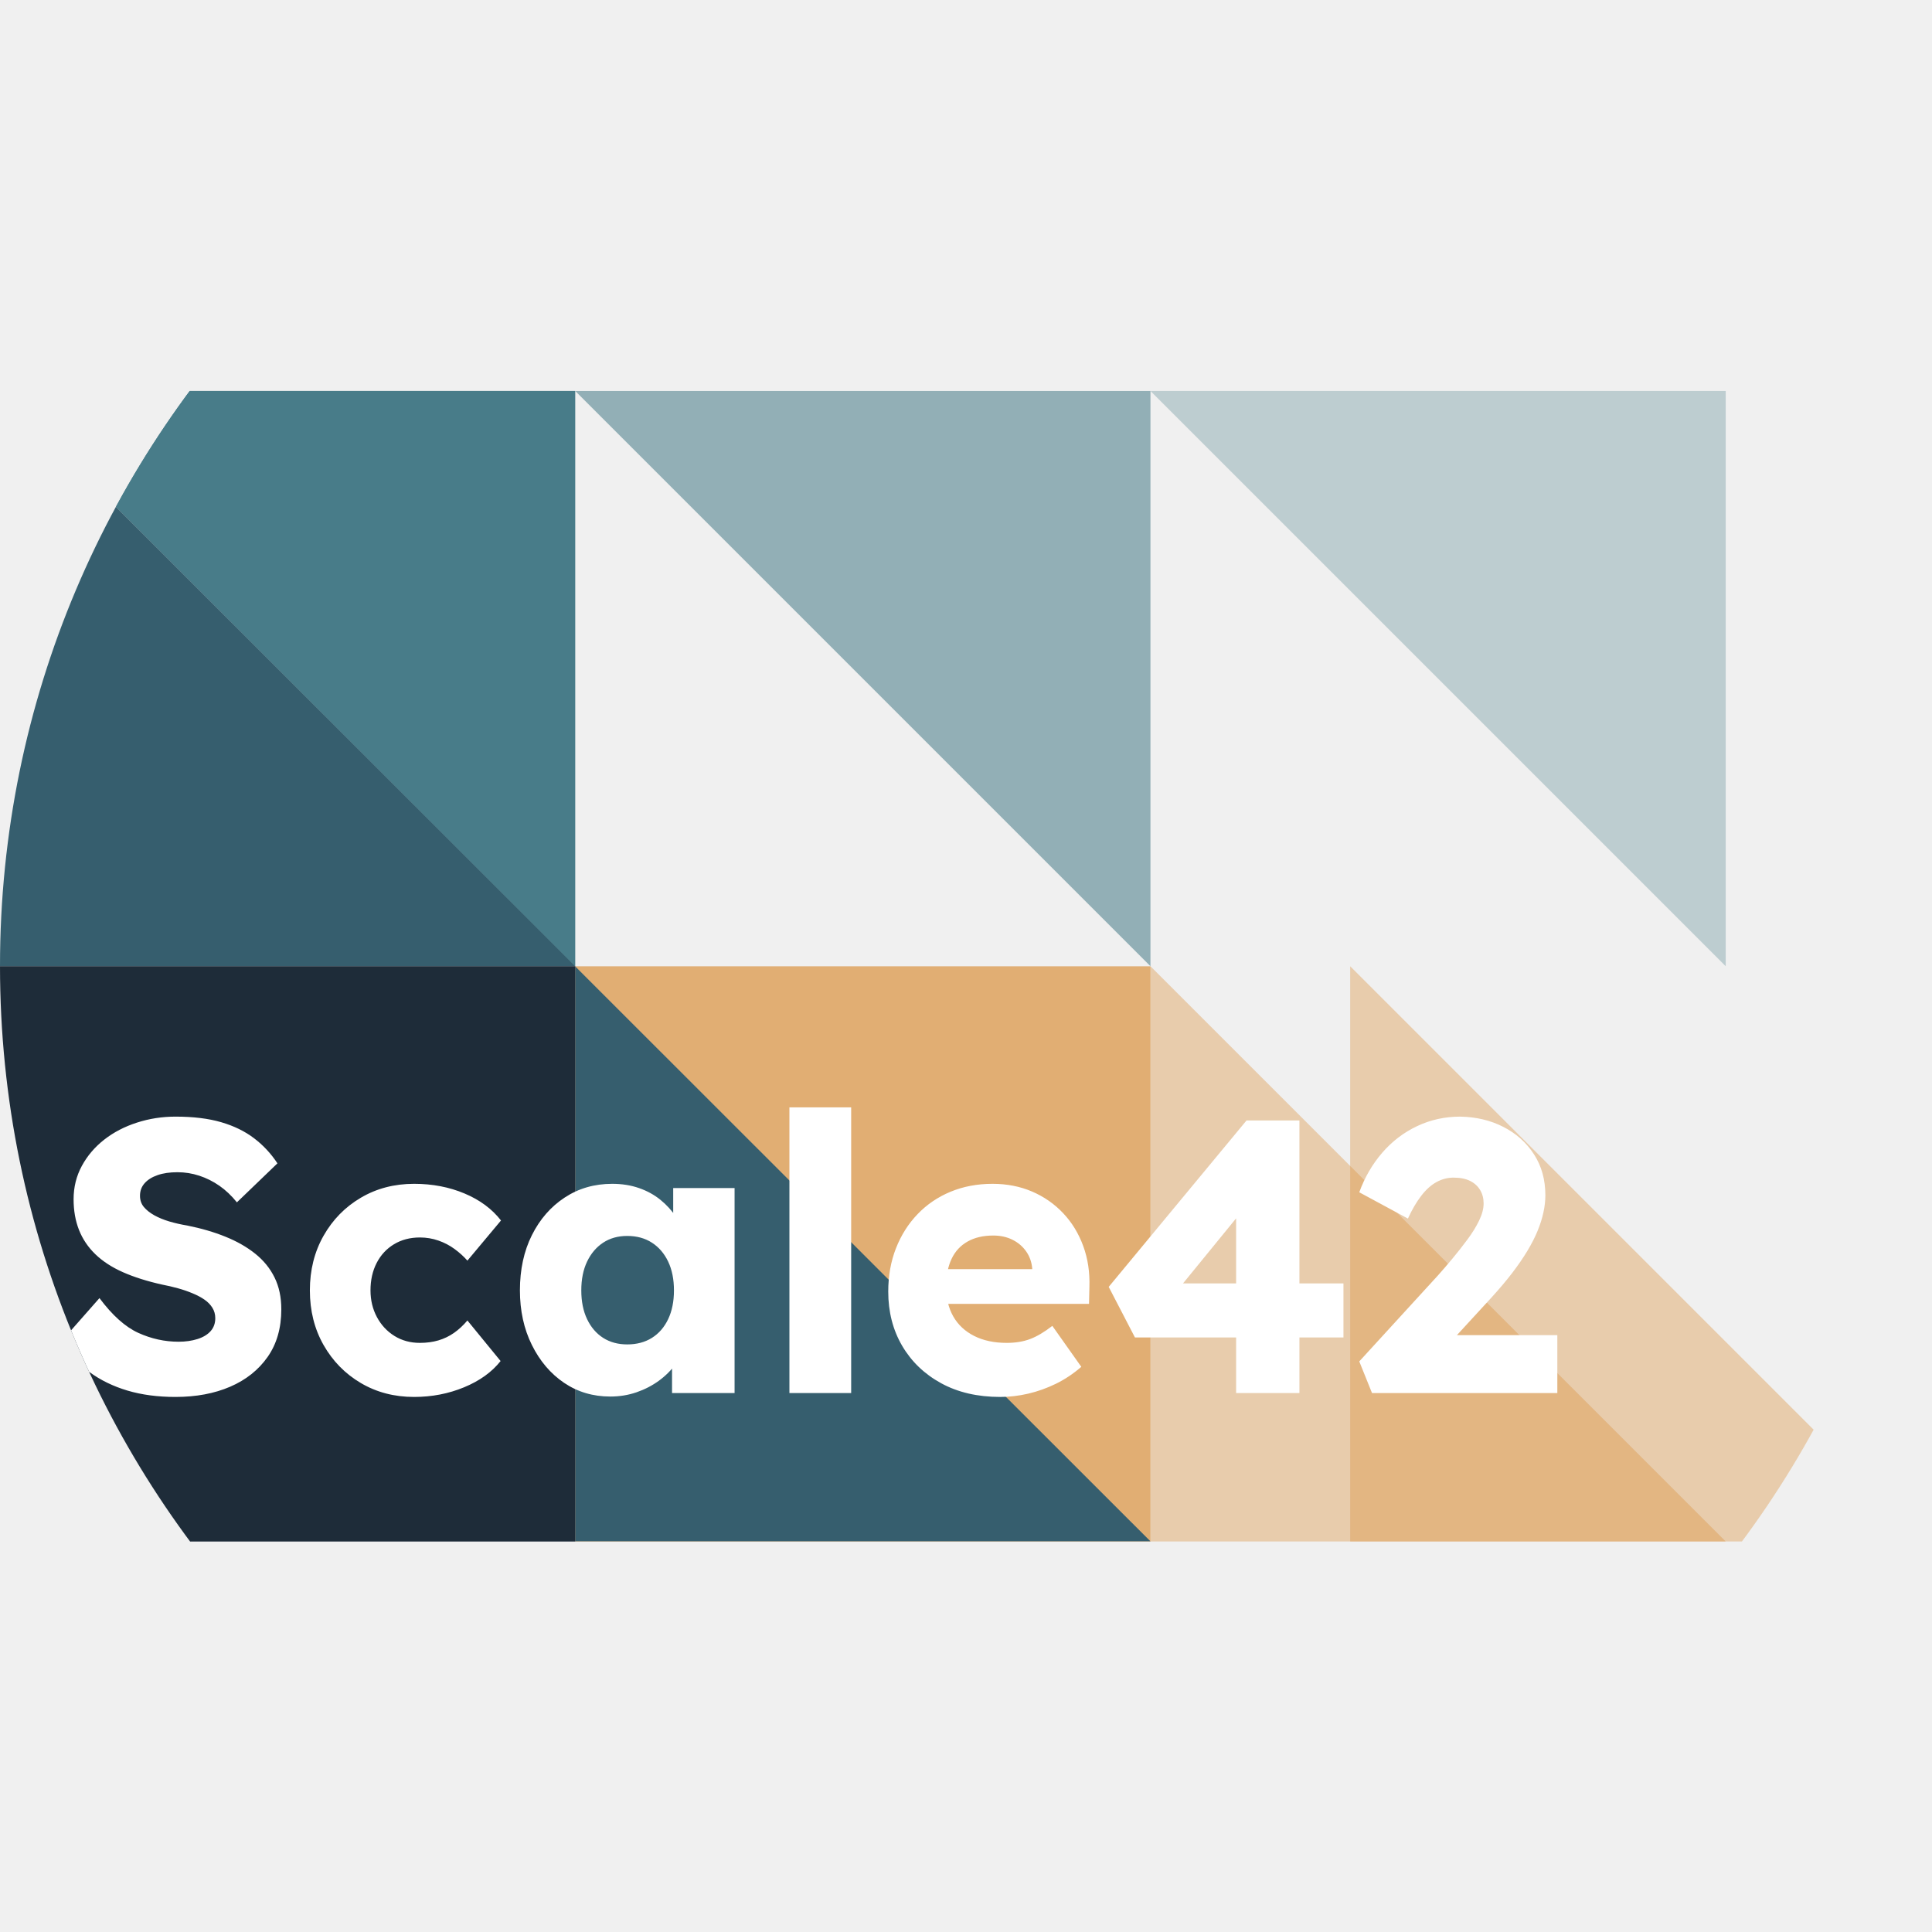
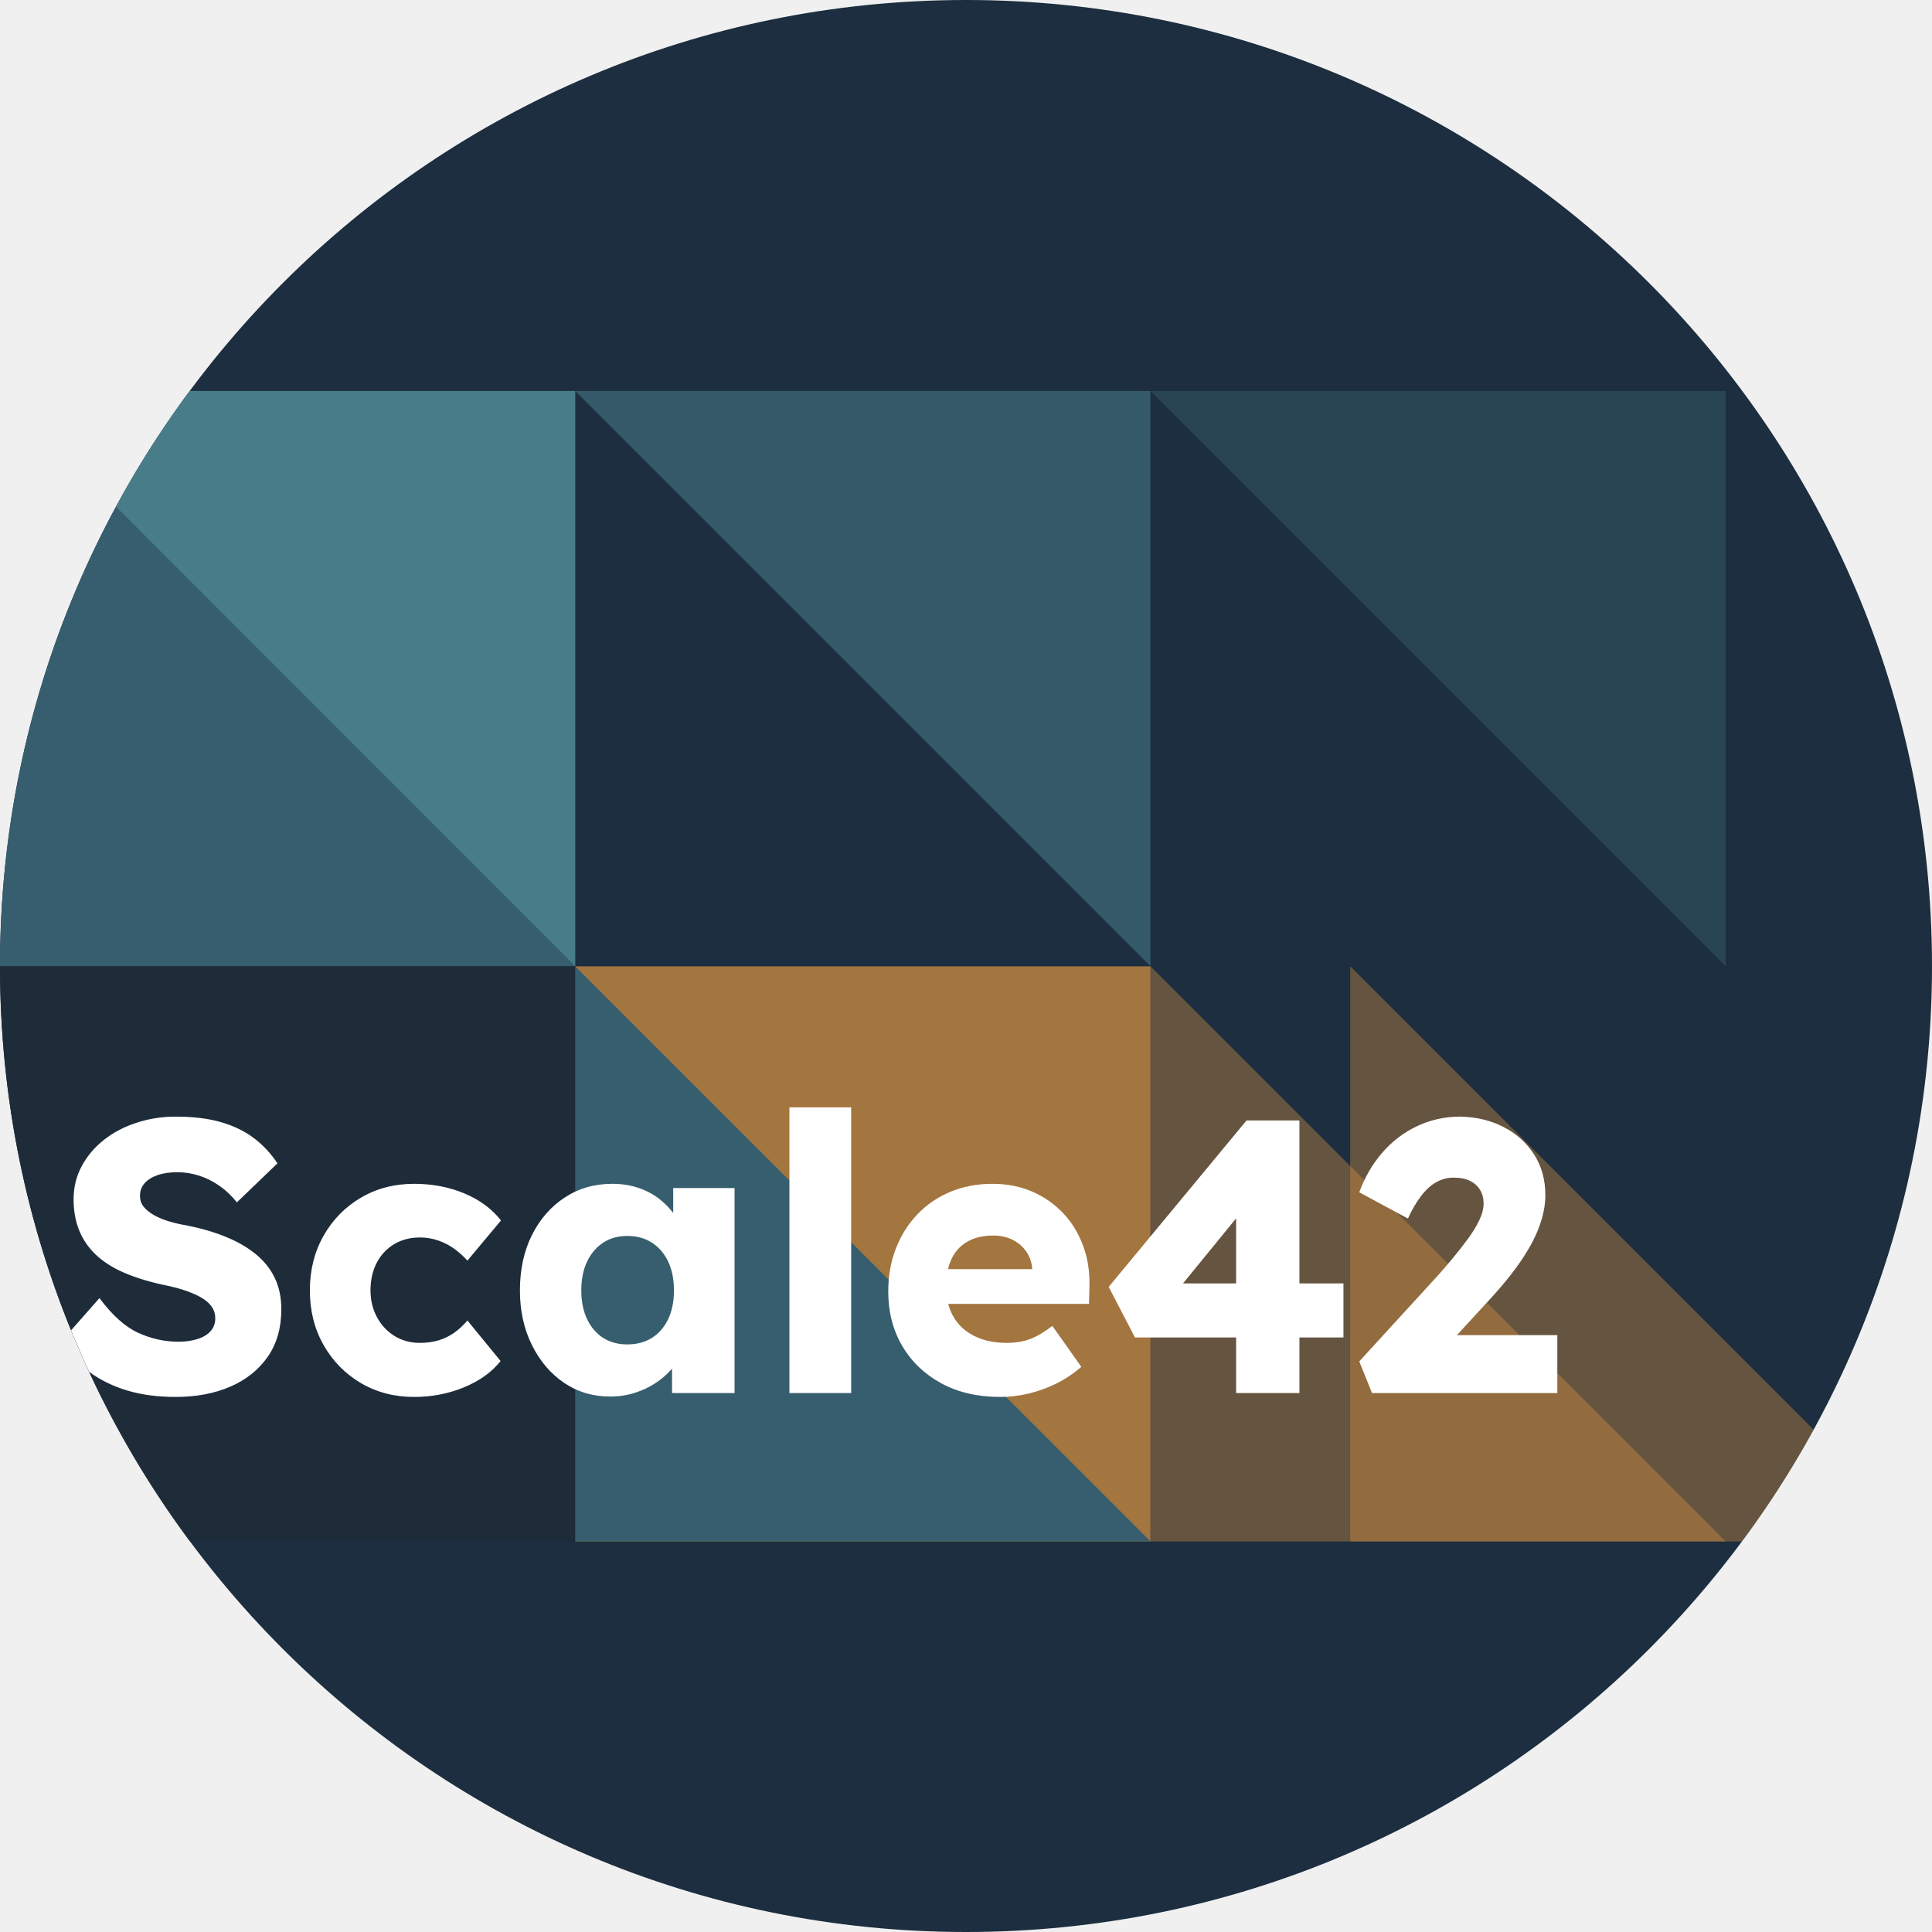
<svg xmlns="http://www.w3.org/2000/svg" version="1.1" viewBox="0 0 966 966">
  <defs>
    <clipPath id="circle-clip">
      <circle cx="483" cy="483" r="483" />
    </clipPath>
  </defs>
  <g clip-path="url(#circle-clip)">
+     <circle cx="483" cy="483" r="483" fill="#1c2e3f" />
    <g transform="translate(0 195.5)">
      <path fill="#487c89" fill-opacity="0.557" d="m575.233 -0.006l0 287.622l-287.622 -287.622z" fill-rule="evenodd" />
      <path fill="#db9340" fill-opacity="0.709" d="m575.235 575.218l-287.622 0l0 -287.559l287.622 0z" fill-rule="evenodd" />
      <path fill="#487c89" d="m287.444 -7.970725E-4l0 287.612l-287.45 -287.612z" fill-rule="evenodd" />
      <path fill="#487c89" d="m287.624 -7.970725E-4l0 287.612l-287.45 -287.612z" fill-rule="evenodd" />
      <path fill="#365e6e" d="m287.611 575.17l0 -287.465l287.622 287.465z" fill-rule="evenodd" />
      <path fill="#db9340" fill-opacity="0.384" d="m575.235 575.249l0 -287.622l287.622 287.622z" fill-rule="evenodd" />
      <path fill="#db9340" fill-opacity="0.384" d="m675.093 575.25l0 -287.622l287.622 287.622z" fill-rule="evenodd" />
      <path fill="#365e6e" d="m-0.002 287.616l0 -287.622l287.622 287.622z" fill-rule="evenodd" />
      <path fill="#1e2c39" d="m-0.019 287.612l287.654 0l0 287.654l-287.654 0z" fill-rule="evenodd" />
      <path fill="#ffffff" fill-rule="nonzero" d="m87.764 502.971q-13.328 0 -24.047 -3.188q-10.703 -3.188 -19.016 -9.266q-8.297 -6.094 -14.859 -14.391l19.891 -22.578q9.641 12.922 19.391 17.375q9.75 4.438 20.172 4.438q5.219 0 9.469 -1.344q4.25 -1.359 6.562 -3.969q2.312 -2.609 2.312 -6.469q0 -2.891 -1.453 -5.203q-1.438 -2.328 -3.953 -4.062q-2.5 -1.734 -5.984 -3.172q-3.469 -1.453 -7.328 -2.516q-3.859 -1.062 -7.922 -1.844q-11.188 -2.5 -19.5 -6.172q-8.297 -3.672 -13.797 -8.969q-5.5 -5.312 -8.203 -12.172q-2.703 -6.859 -2.703 -15.344q0 -9.078 4.141 -16.703q4.156 -7.625 11.203 -13.125q7.047 -5.5 16.312 -8.484q9.266 -3.0 19.312 -3.0q13.312 0 22.859 2.797q9.562 2.797 16.406 8.016q6.859 5.203 11.688 12.547l-20.266 19.5q-4.047 -5.031 -8.781 -8.312q-4.734 -3.281 -10.047 -5.016q-5.297 -1.734 -10.906 -1.734q-5.781 0 -9.938 1.453q-4.156 1.438 -6.469 4.047q-2.312 2.609 -2.312 6.281q0 3.281 1.922 5.594q1.938 2.312 5.219 4.156q3.281 1.828 7.531 3.094q4.25 1.25 8.875 2.016q10.625 2.125 19.203 5.609q8.594 3.469 14.859 8.484q6.281 5.016 9.656 11.875q3.391 6.844 3.391 15.922q0 14.094 -6.859 23.844q-6.844 9.75 -18.719 14.875q-11.875 5.109 -27.312 5.109zm119.298 0q-14.859 0 -26.641 -6.953q-11.781 -6.953 -18.641 -19.016q-6.844 -12.062 -6.844 -27.312q0 -15.25 6.844 -27.312q6.859 -12.078 18.641 -19.016q11.781 -6.953 26.641 -6.953q13.703 0 25.188 4.828q11.484 4.812 18.25 13.5l-16.797 20.078q-2.703 -3.078 -6.375 -5.781q-3.672 -2.703 -8.109 -4.25q-4.438 -1.547 -9.266 -1.547q-7.328 0 -12.938 3.375q-5.594 3.375 -8.688 9.359q-3.078 5.984 -3.078 13.719q0 7.328 3.188 13.312q3.188 5.984 8.781 9.469q5.594 3.469 12.734 3.469q5.016 0 9.266 -1.25q4.25 -1.266 7.812 -3.766q3.578 -2.516 6.672 -6.188l16.594 20.281q-6.562 8.297 -18.25 13.125q-11.672 4.828 -24.984 4.828zm98.07 -0.203q-12.938 0 -23.078 -6.844q-10.125 -6.859 -16.109 -18.922q-5.984 -12.062 -5.984 -27.312q0 -15.641 5.984 -27.609q5.984 -11.969 16.406 -18.812q10.422 -6.859 23.75 -6.859q7.328 0 13.406 2.125q6.078 2.109 10.703 5.875q4.641 3.766 7.922 8.688q3.297 4.922 4.828 10.531l-6.359 -0.781l0 -24.328l30.688 0l0 102.516l-31.266 0l0 -24.703l6.938 -0.203q-1.531 5.406 -5.016 10.234q-3.469 4.828 -8.5 8.5q-5.016 3.656 -11.188 5.781q-6.172 2.125 -13.125 2.125zm8.484 -26.062q7.156 0 12.359 -3.281q5.219 -3.281 8.109 -9.359q2.891 -6.078 2.891 -14.375q0 -8.312 -2.891 -14.391q-2.891 -6.078 -8.109 -9.453q-5.203 -3.375 -12.359 -3.375q-6.938 0 -12.062 3.375q-5.109 3.375 -8.016 9.453q-2.891 6.078 -2.891 14.391q0 8.297 2.891 14.375q2.906 6.078 8.016 9.359q5.125 3.281 12.062 3.281zm81.093 24.328l0 -142.859l30.875 0l0 142.859l-30.875 0zm105.396 1.938q-16.984 0 -29.531 -6.859q-12.547 -6.859 -19.5 -18.719q-6.953 -11.875 -6.953 -27.125q0 -11.781 3.859 -21.625q3.859 -9.844 10.812 -17.078q6.953 -7.25 16.5 -11.203q9.562 -3.953 20.953 -3.953q10.812 0 19.781 3.859q8.984 3.859 15.547 10.812q6.562 6.938 10.031 16.406q3.484 9.453 3.094 20.656l-0.188 8.297l-81.656 0l-4.453 -17.375l61.016 0l-3.297 3.672l0 -3.859q-0.375 -4.828 -2.984 -8.594q-2.609 -3.766 -6.859 -5.891q-4.234 -2.125 -9.641 -2.125q-7.531 0 -12.844 3.0q-5.312 2.984 -8.016 8.688q-2.703 5.688 -2.703 13.984q0 8.5 3.562 14.781q3.578 6.266 10.438 9.75q6.859 3.469 16.312 3.469q6.562 0 11.672 -1.922q5.125 -1.938 11.109 -6.578l14.484 20.469q-5.984 5.203 -12.75 8.5q-6.75 3.281 -13.797 4.922q-7.047 1.641 -14 1.641zm117.954 -1.938l0 -109.266l17.562 0.391l-48.844 59.844l-4.625 -5.797l89.578 0l0 27.031l-104.25 0l-13.125 -25.297l68.906 -83.203l26.453 0l0 136.297l-31.656 0zm67.951 0l-6.375 -15.828l39.391 -43.047q3.281 -3.672 7.141 -8.297q3.859 -4.641 7.516 -9.562q3.672 -4.922 5.891 -9.547q2.234 -4.641 2.234 -8.5q0 -3.859 -1.75 -6.75q-1.734 -2.906 -5.016 -4.547q-3.281 -1.641 -8.297 -1.641q-4.438 0 -8.5 2.219q-4.047 2.219 -7.625 6.859q-3.562 4.625 -6.656 11.391l-24.328 -13.141q4.062 -11.188 11.484 -19.781q7.438 -8.594 17.469 -13.312q10.047 -4.734 21.438 -4.734q11.969 0.188 21.609 5.109q9.656 4.922 15.344 13.719q5.703 8.781 5.703 20.547q0 4.062 -0.969 8.5q-0.953 4.438 -2.891 9.172q-1.922 4.719 -5.109 10.031q-3.188 5.312 -7.625 11.109q-4.438 5.781 -10.422 12.344l-30.703 33.406l-3.859 -14.672l67.562 0l0 28.953l-92.656 0z" />
      <path fill="#487c89" fill-opacity="0.298" d="m862.855 -0.006l0 287.622l-287.622 -287.622z" fill-rule="evenodd" />
    </g>
  </g>
</svg>
